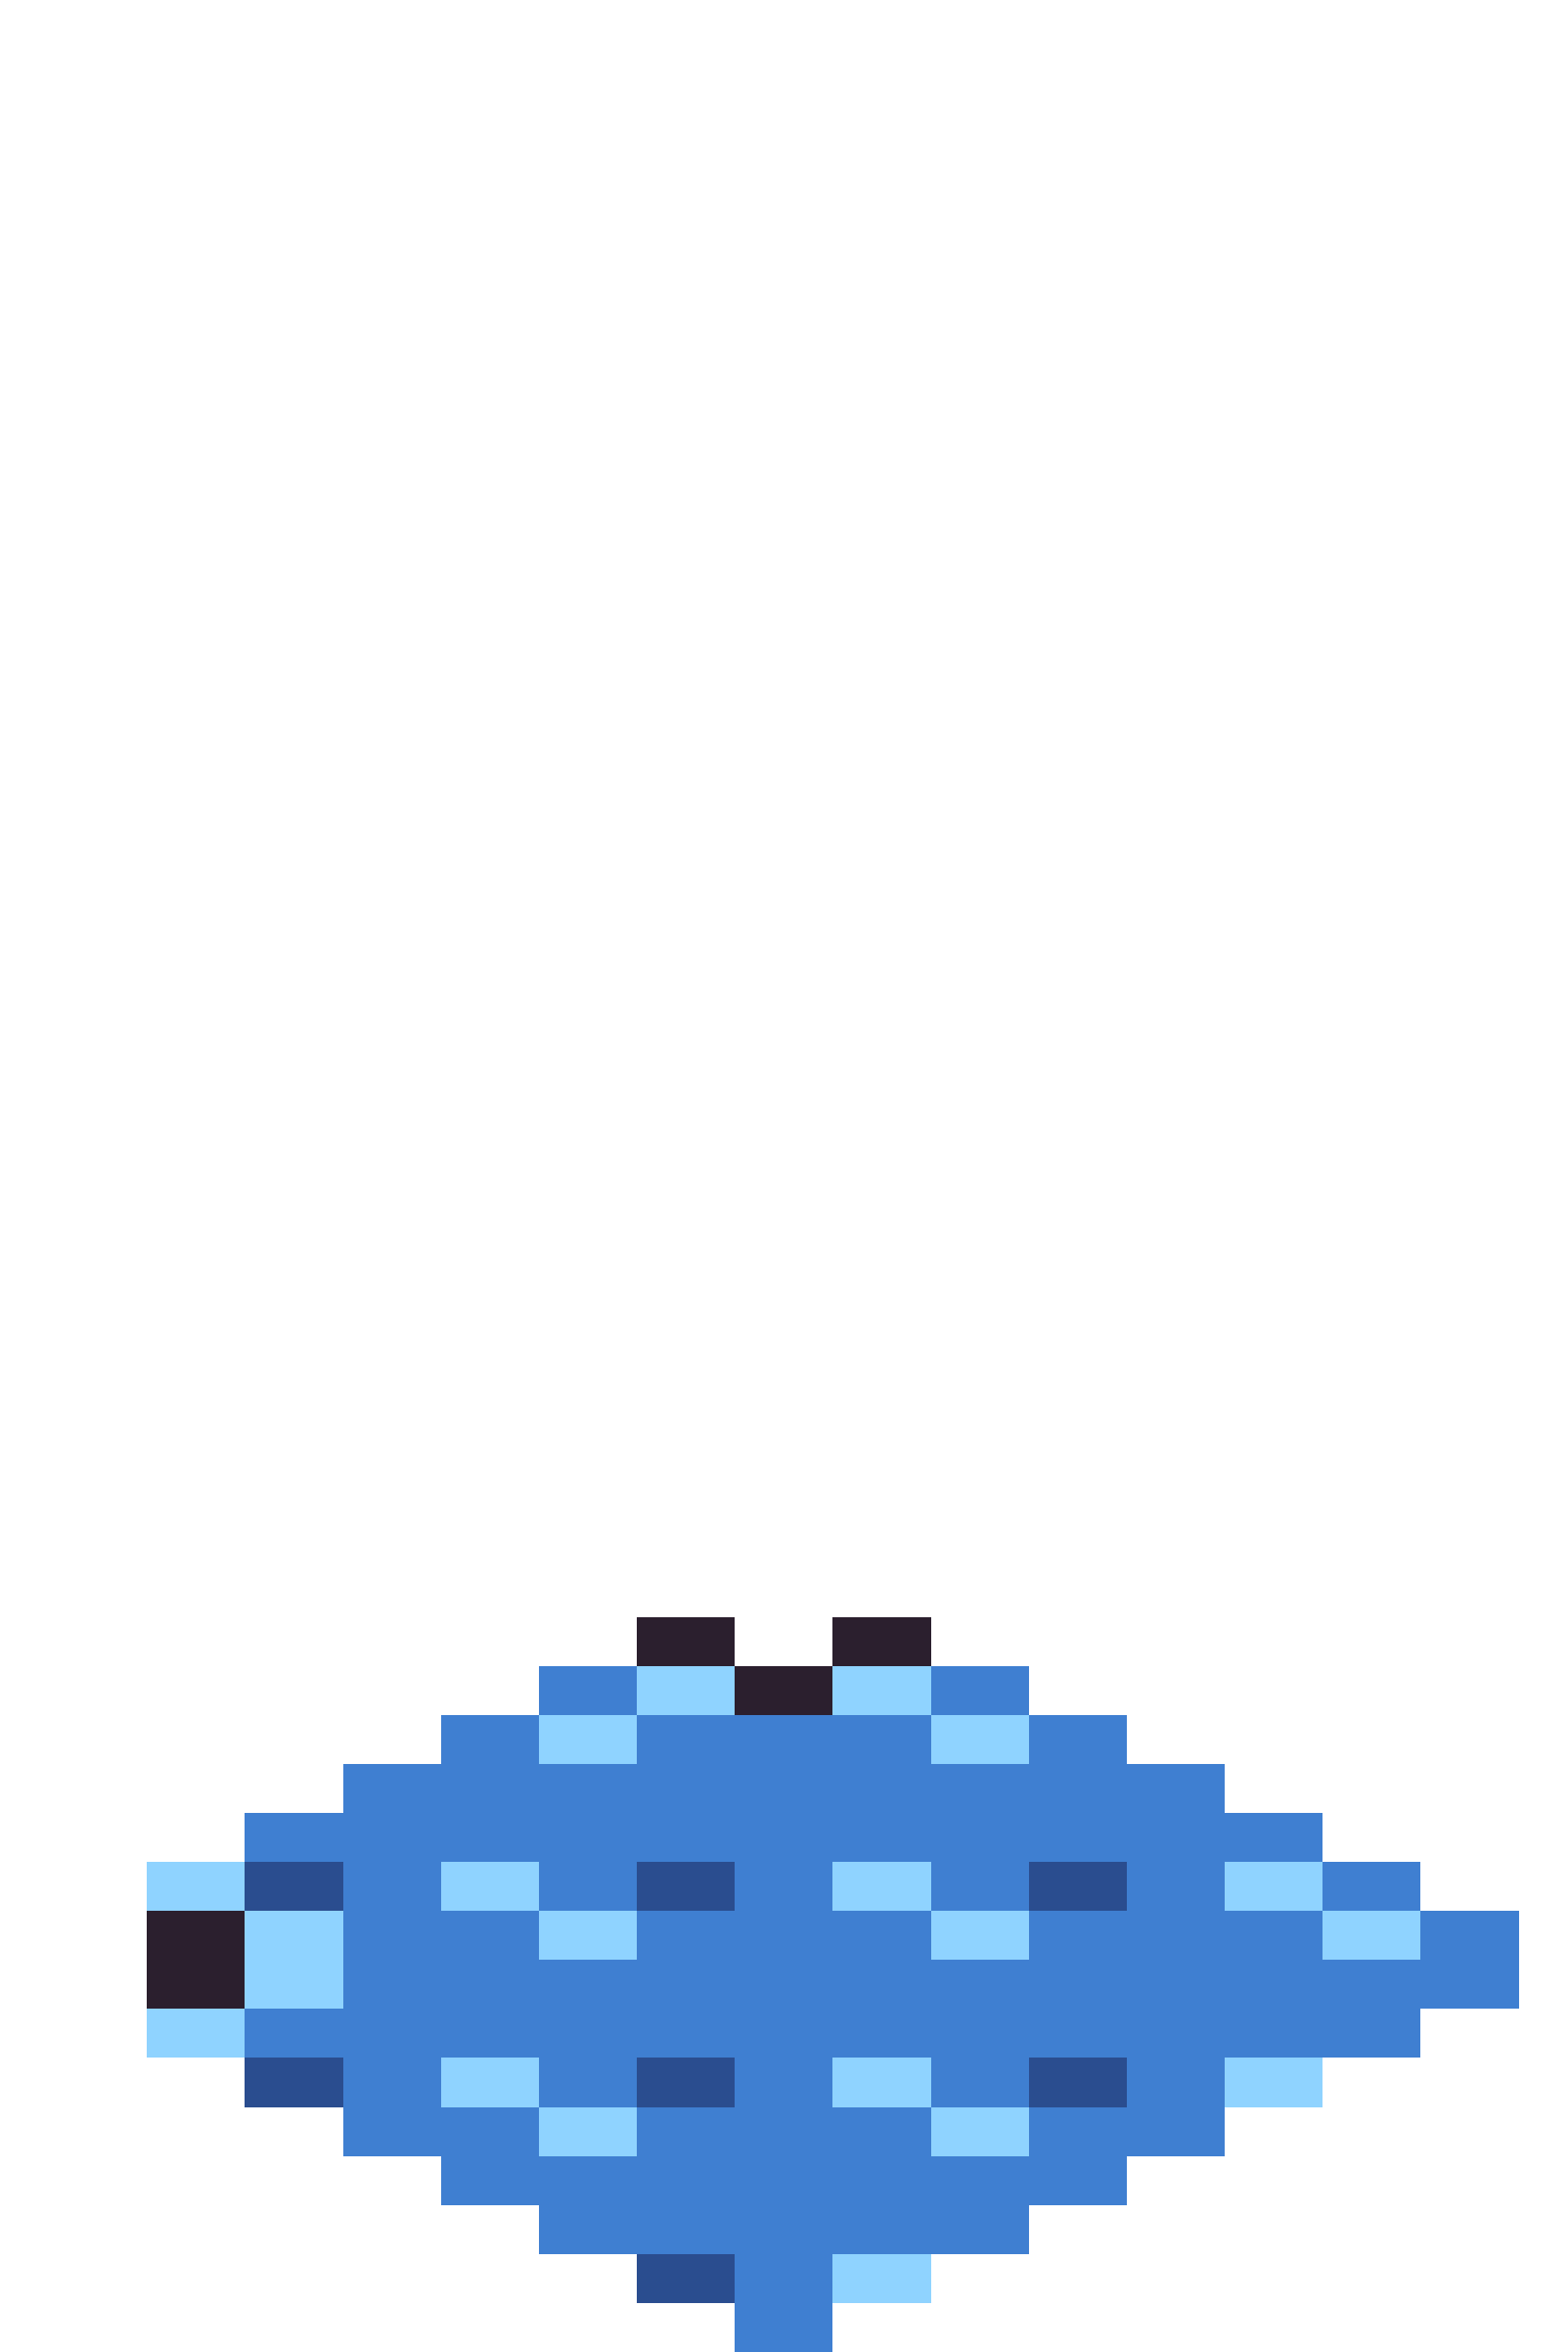
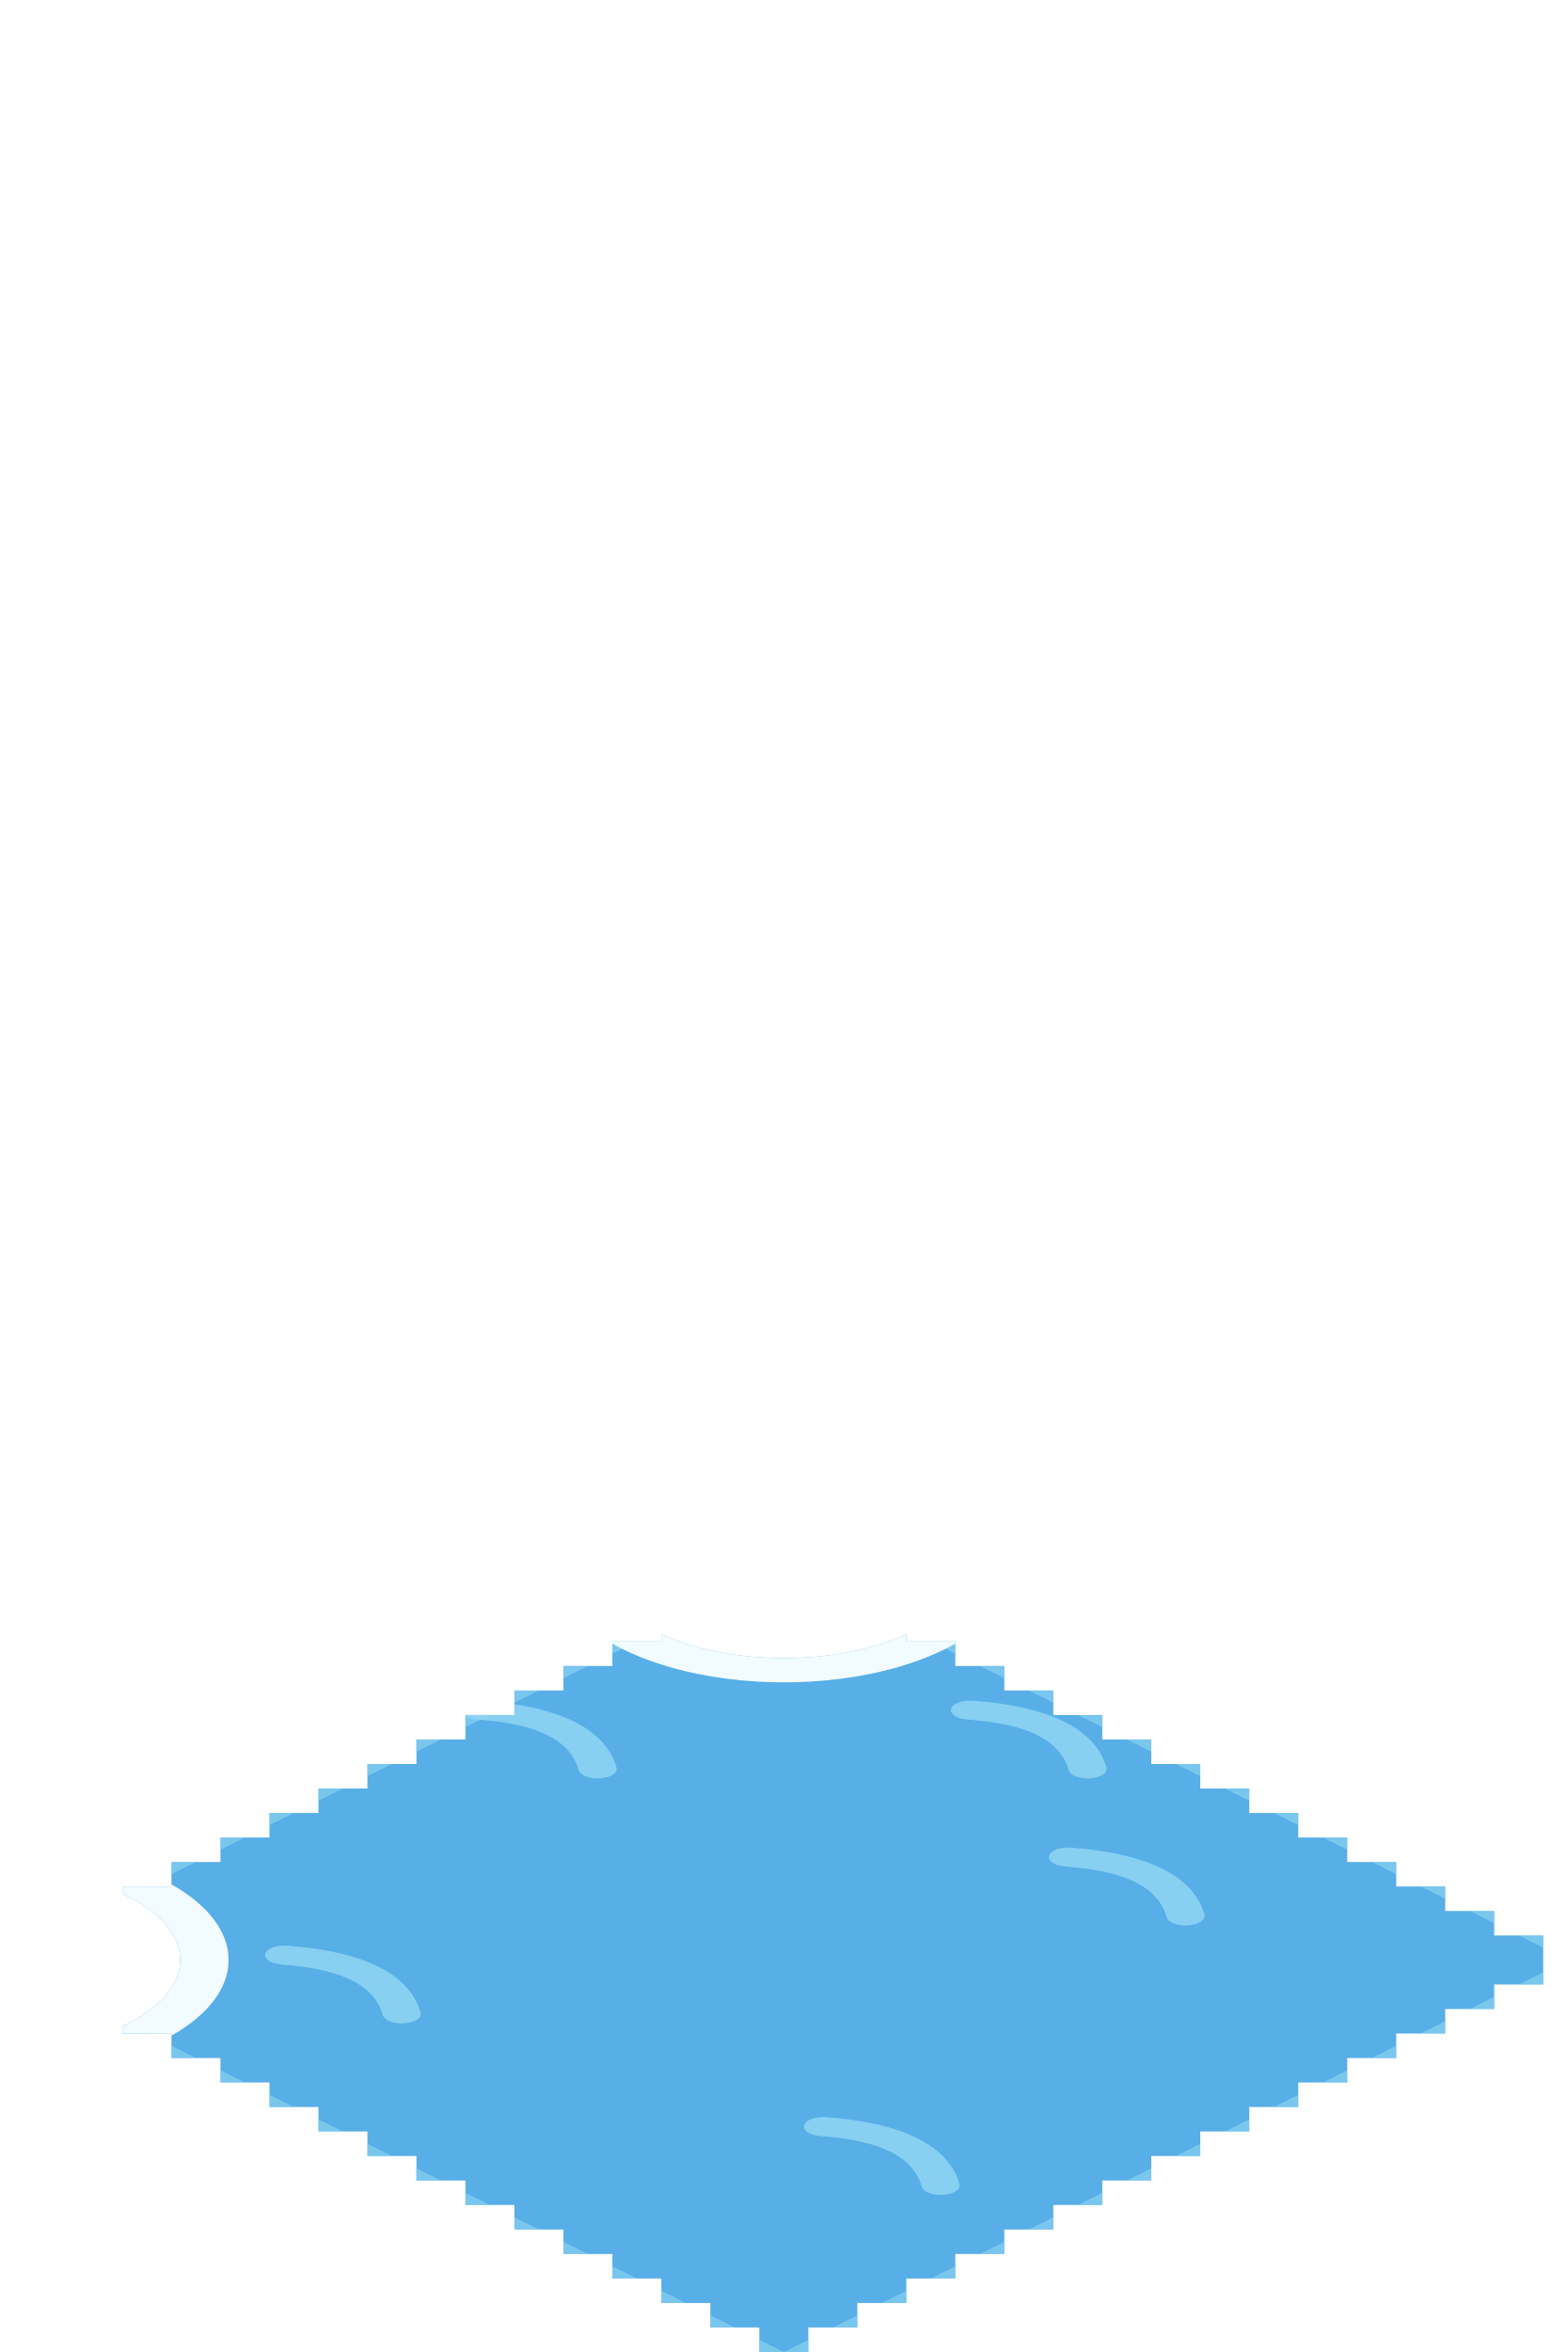
- <svg xmlns="http://www.w3.org/2000/svg" viewBox="0 0 32 48" width="32" height="48" shape-rendering="crispEdges">
-   <rect x="13" y="33" width="2" height="1" fill="#2b1f2e" />
-   <rect x="17" y="33" width="2" height="1" fill="#2b1f2e" />
-   <rect x="11" y="34" width="2" height="1" fill="#3f7fd1" />
-   <rect x="13" y="34" width="2" height="1" fill="#8fd3ff" />
-   <rect x="15" y="34" width="2" height="1" fill="#2b1f2e" />
-   <rect x="17" y="34" width="2" height="1" fill="#8fd3ff" />
-   <rect x="19" y="34" width="2" height="1" fill="#3f7fd1" />
-   <rect x="9" y="35" width="2" height="1" fill="#3f7fd1" />
-   <rect x="11" y="35" width="2" height="1" fill="#8fd3ff" />
-   <rect x="13" y="35" width="6" height="1" fill="#3f7fd1" />
-   <rect x="19" y="35" width="2" height="1" fill="#8fd3ff" />
-   <rect x="21" y="35" width="2" height="1" fill="#3f7fd1" />
-   <rect x="7" y="36" width="18" height="1" fill="#3f7fd1" />
-   <rect x="5" y="37" width="22" height="1" fill="#3f7fd1" />
-   <rect x="3" y="38" width="2" height="1" fill="#8fd3ff" />
-   <rect x="5" y="38" width="2" height="1" fill="#2a4d8f" />
-   <rect x="7" y="38" width="2" height="1" fill="#3f7fd1" />
-   <rect x="9" y="38" width="2" height="1" fill="#8fd3ff" />
-   <rect x="11" y="38" width="2" height="1" fill="#3f7fd1" />
-   <rect x="13" y="38" width="2" height="1" fill="#2a4d8f" />
-   <rect x="15" y="38" width="2" height="1" fill="#3f7fd1" />
-   <rect x="17" y="38" width="2" height="1" fill="#8fd3ff" />
-   <rect x="19" y="38" width="2" height="1" fill="#3f7fd1" />
-   <rect x="21" y="38" width="2" height="1" fill="#2a4d8f" />
-   <rect x="23" y="38" width="2" height="1" fill="#3f7fd1" />
-   <rect x="25" y="38" width="2" height="1" fill="#8fd3ff" />
-   <rect x="27" y="38" width="2" height="1" fill="#3f7fd1" />
-   <rect x="3" y="39" width="2" height="1" fill="#2b1f2e" />
-   <rect x="5" y="39" width="2" height="1" fill="#8fd3ff" />
-   <rect x="7" y="39" width="4" height="1" fill="#3f7fd1" />
-   <rect x="11" y="39" width="2" height="1" fill="#8fd3ff" />
-   <rect x="13" y="39" width="6" height="1" fill="#3f7fd1" />
-   <rect x="19" y="39" width="2" height="1" fill="#8fd3ff" />
-   <rect x="21" y="39" width="6" height="1" fill="#3f7fd1" />
-   <rect x="27" y="39" width="2" height="1" fill="#8fd3ff" />
-   <rect x="29" y="39" width="2" height="1" fill="#3f7fd1" />
-   <rect x="3" y="40" width="2" height="1" fill="#2b1f2e" />
-   <rect x="5" y="40" width="2" height="1" fill="#8fd3ff" />
-   <rect x="7" y="40" width="24" height="1" fill="#3f7fd1" />
-   <rect x="3" y="41" width="2" height="1" fill="#8fd3ff" />
-   <rect x="5" y="41" width="24" height="1" fill="#3f7fd1" />
-   <rect x="5" y="42" width="2" height="1" fill="#2a4d8f" />
-   <rect x="7" y="42" width="2" height="1" fill="#3f7fd1" />
-   <rect x="9" y="42" width="2" height="1" fill="#8fd3ff" />
-   <rect x="11" y="42" width="2" height="1" fill="#3f7fd1" />
-   <rect x="13" y="42" width="2" height="1" fill="#2a4d8f" />
-   <rect x="15" y="42" width="2" height="1" fill="#3f7fd1" />
-   <rect x="17" y="42" width="2" height="1" fill="#8fd3ff" />
-   <rect x="19" y="42" width="2" height="1" fill="#3f7fd1" />
-   <rect x="21" y="42" width="2" height="1" fill="#2a4d8f" />
-   <rect x="23" y="42" width="2" height="1" fill="#3f7fd1" />
-   <rect x="25" y="42" width="2" height="1" fill="#8fd3ff" />
-   <rect x="7" y="43" width="4" height="1" fill="#3f7fd1" />
-   <rect x="11" y="43" width="2" height="1" fill="#8fd3ff" />
-   <rect x="13" y="43" width="6" height="1" fill="#3f7fd1" />
-   <rect x="19" y="43" width="2" height="1" fill="#8fd3ff" />
-   <rect x="21" y="43" width="4" height="1" fill="#3f7fd1" />
-   <rect x="9" y="44" width="14" height="1" fill="#3f7fd1" />
-   <rect x="11" y="45" width="10" height="1" fill="#3f7fd1" />
-   <rect x="13" y="46" width="2" height="1" fill="#2a4d8f" />
-   <rect x="15" y="46" width="2" height="1" fill="#3f7fd1" />
-   <rect x="17" y="46" width="2" height="1" fill="#8fd3ff" />
-   <rect x="15" y="47" width="2" height="1" fill="#3f7fd1" />
+ <svg xmlns="http://www.w3.org/2000/svg" viewBox="0 0 32 48" width="32" height="48">
+   <defs>
+     <clipPath id="cell">
+       <rect x="15.5" y="32" width="1" height="0.5" />
+       <rect x="14.5" y="32.5" width="3" height="0.5" />
+       <rect x="13.5" y="33" width="5" height="0.5" />
+       <rect x="12.5" y="33.5" width="7" height="0.5" />
+       <rect x="11.5" y="34" width="9" height="0.5" />
+       <rect x="10.5" y="34.5" width="11" height="0.5" />
+       <rect x="9.5" y="35" width="13" height="0.5" />
+       <rect x="8.5" y="35.5" width="15" height="0.5" />
+       <rect x="7.5" y="36" width="17" height="0.5" />
+       <rect x="6.5" y="36.5" width="19" height="0.5" />
+       <rect x="5.5" y="37" width="21" height="0.5" />
+       <rect x="4.5" y="37.5" width="23" height="0.5" />
+       <rect x="3.5" y="38" width="25" height="0.5" />
+       <rect x="2.5" y="38.5" width="27" height="0.5" />
+       <rect x="1.5" y="39" width="29" height="0.5" />
+       <rect x="0.5" y="39.5" width="31" height="0.5" />
+       <rect x="0.5" y="40" width="31" height="0.5" />
+       <rect x="1.5" y="40.5" width="29" height="0.5" />
+       <rect x="2.5" y="41" width="27" height="0.5" />
+       <rect x="3.5" y="41.5" width="25" height="0.5" />
+       <rect x="4.5" y="42" width="23" height="0.5" />
+       <rect x="5.5" y="42.5" width="21" height="0.5" />
+       <rect x="6.5" y="43" width="19" height="0.5" />
+       <rect x="7.5" y="43.5" width="17" height="0.5" />
+       <rect x="8.5" y="44" width="15" height="0.5" />
+       <rect x="9.5" y="44.5" width="13" height="0.5" />
+       <rect x="10.5" y="45" width="11" height="0.5" />
+       <rect x="11.5" y="45.5" width="9" height="0.5" />
+       <rect x="12.5" y="46" width="7" height="0.5" />
+       <rect x="13.5" y="46.5" width="5" height="0.5" />
+       <rect x="14.5" y="47" width="3" height="0.5" />
+       <rect x="15.5" y="47.5" width="1" height="0.5" />
+     </clipPath>
+     <clipPath id="body">
+       <path d="M-2.00 -2.00 L18.00 -2.00 L18.00 18.00 L-2.00 18.00 Z" />
+     </clipPath>
+     <clipPath id="wet">
+       <path d="M-2.60 16.00 a2.6 2.6 0 1 0 5.2 0 a2.6 2.6 0 1 0 -5.2 0 M-2.60 0.00 a2.6 2.6 0 1 0 5.2 0 a2.6 2.6 0 1 0 -5.2 0  M-9 -9 h34 v34 h-34 z" clip-rule="evenodd" transform="matrix(1 0.5 -1 0.5 16 32)" />
+     </clipPath>
+   </defs>
+   <g clip-path="url(#cell)">
+     <g clip-path="url(#wet)">
+       <g transform="matrix(1 0.5 -1 0.5 16 32)">
+         <path d="M-2.00 -2.00 L18.00 -2.00 L18.00 18.00 L-2.00 18.00 Z" fill="#58aee6" />
+         <g clip-path="url(#body)">
+           <path d="M8.80 3.00 q1.2 -0.9 2.4 0" stroke="#8fd6f5" stroke-width="0.55" fill="none" stroke-linecap="round" opacity="0.85" />
+           <path d="M-0.20 6.00 q1.2 -0.9 2.4 0" stroke="#8fd6f5" stroke-width="0.55" fill="none" stroke-linecap="round" opacity="0.85" />
+           <path d="M11.80 11.00 q1.2 -0.9 2.4 0" stroke="#8fd6f5" stroke-width="0.55" fill="none" stroke-linecap="round" opacity="0.85" />
+           <path d="M2.80 13.00 q1.2 -0.9 2.4 0" stroke="#8fd6f5" stroke-width="0.55" fill="none" stroke-linecap="round" opacity="0.85" />
+           <path d="M4.80 1.00 q1.2 -0.9 2.4 0" stroke="#8fd6f5" stroke-width="0.55" fill="none" stroke-linecap="round" opacity="0.85" />
+           <path d="M-2.00 -2.00 L18.00 -2.00 L18.00 18.00 L-2.00 18.00 Z" fill="none" stroke="#8fd6f5" stroke-width="4" opacity="0.6" />
+           <path d="M-2.00 -2.00 L18.00 -2.00 L18.00 18.00 L-2.00 18.00 Z" fill="none" stroke="#f2fbff" stroke-width="1.4" />
+           <path d="M-2.60 16.00 a2.6 2.6 0 1 0 5.2 0 a2.6 2.6 0 1 0 -5.2 0 M-2.60 0.00 a2.6 2.6 0 1 0 5.2 0 a2.6 2.6 0 1 0 -5.2 0 " fill="none" stroke="#f2fbff" stroke-width="1.4" />
+         </g>
+       </g>
+     </g>
+   </g>
</svg>
